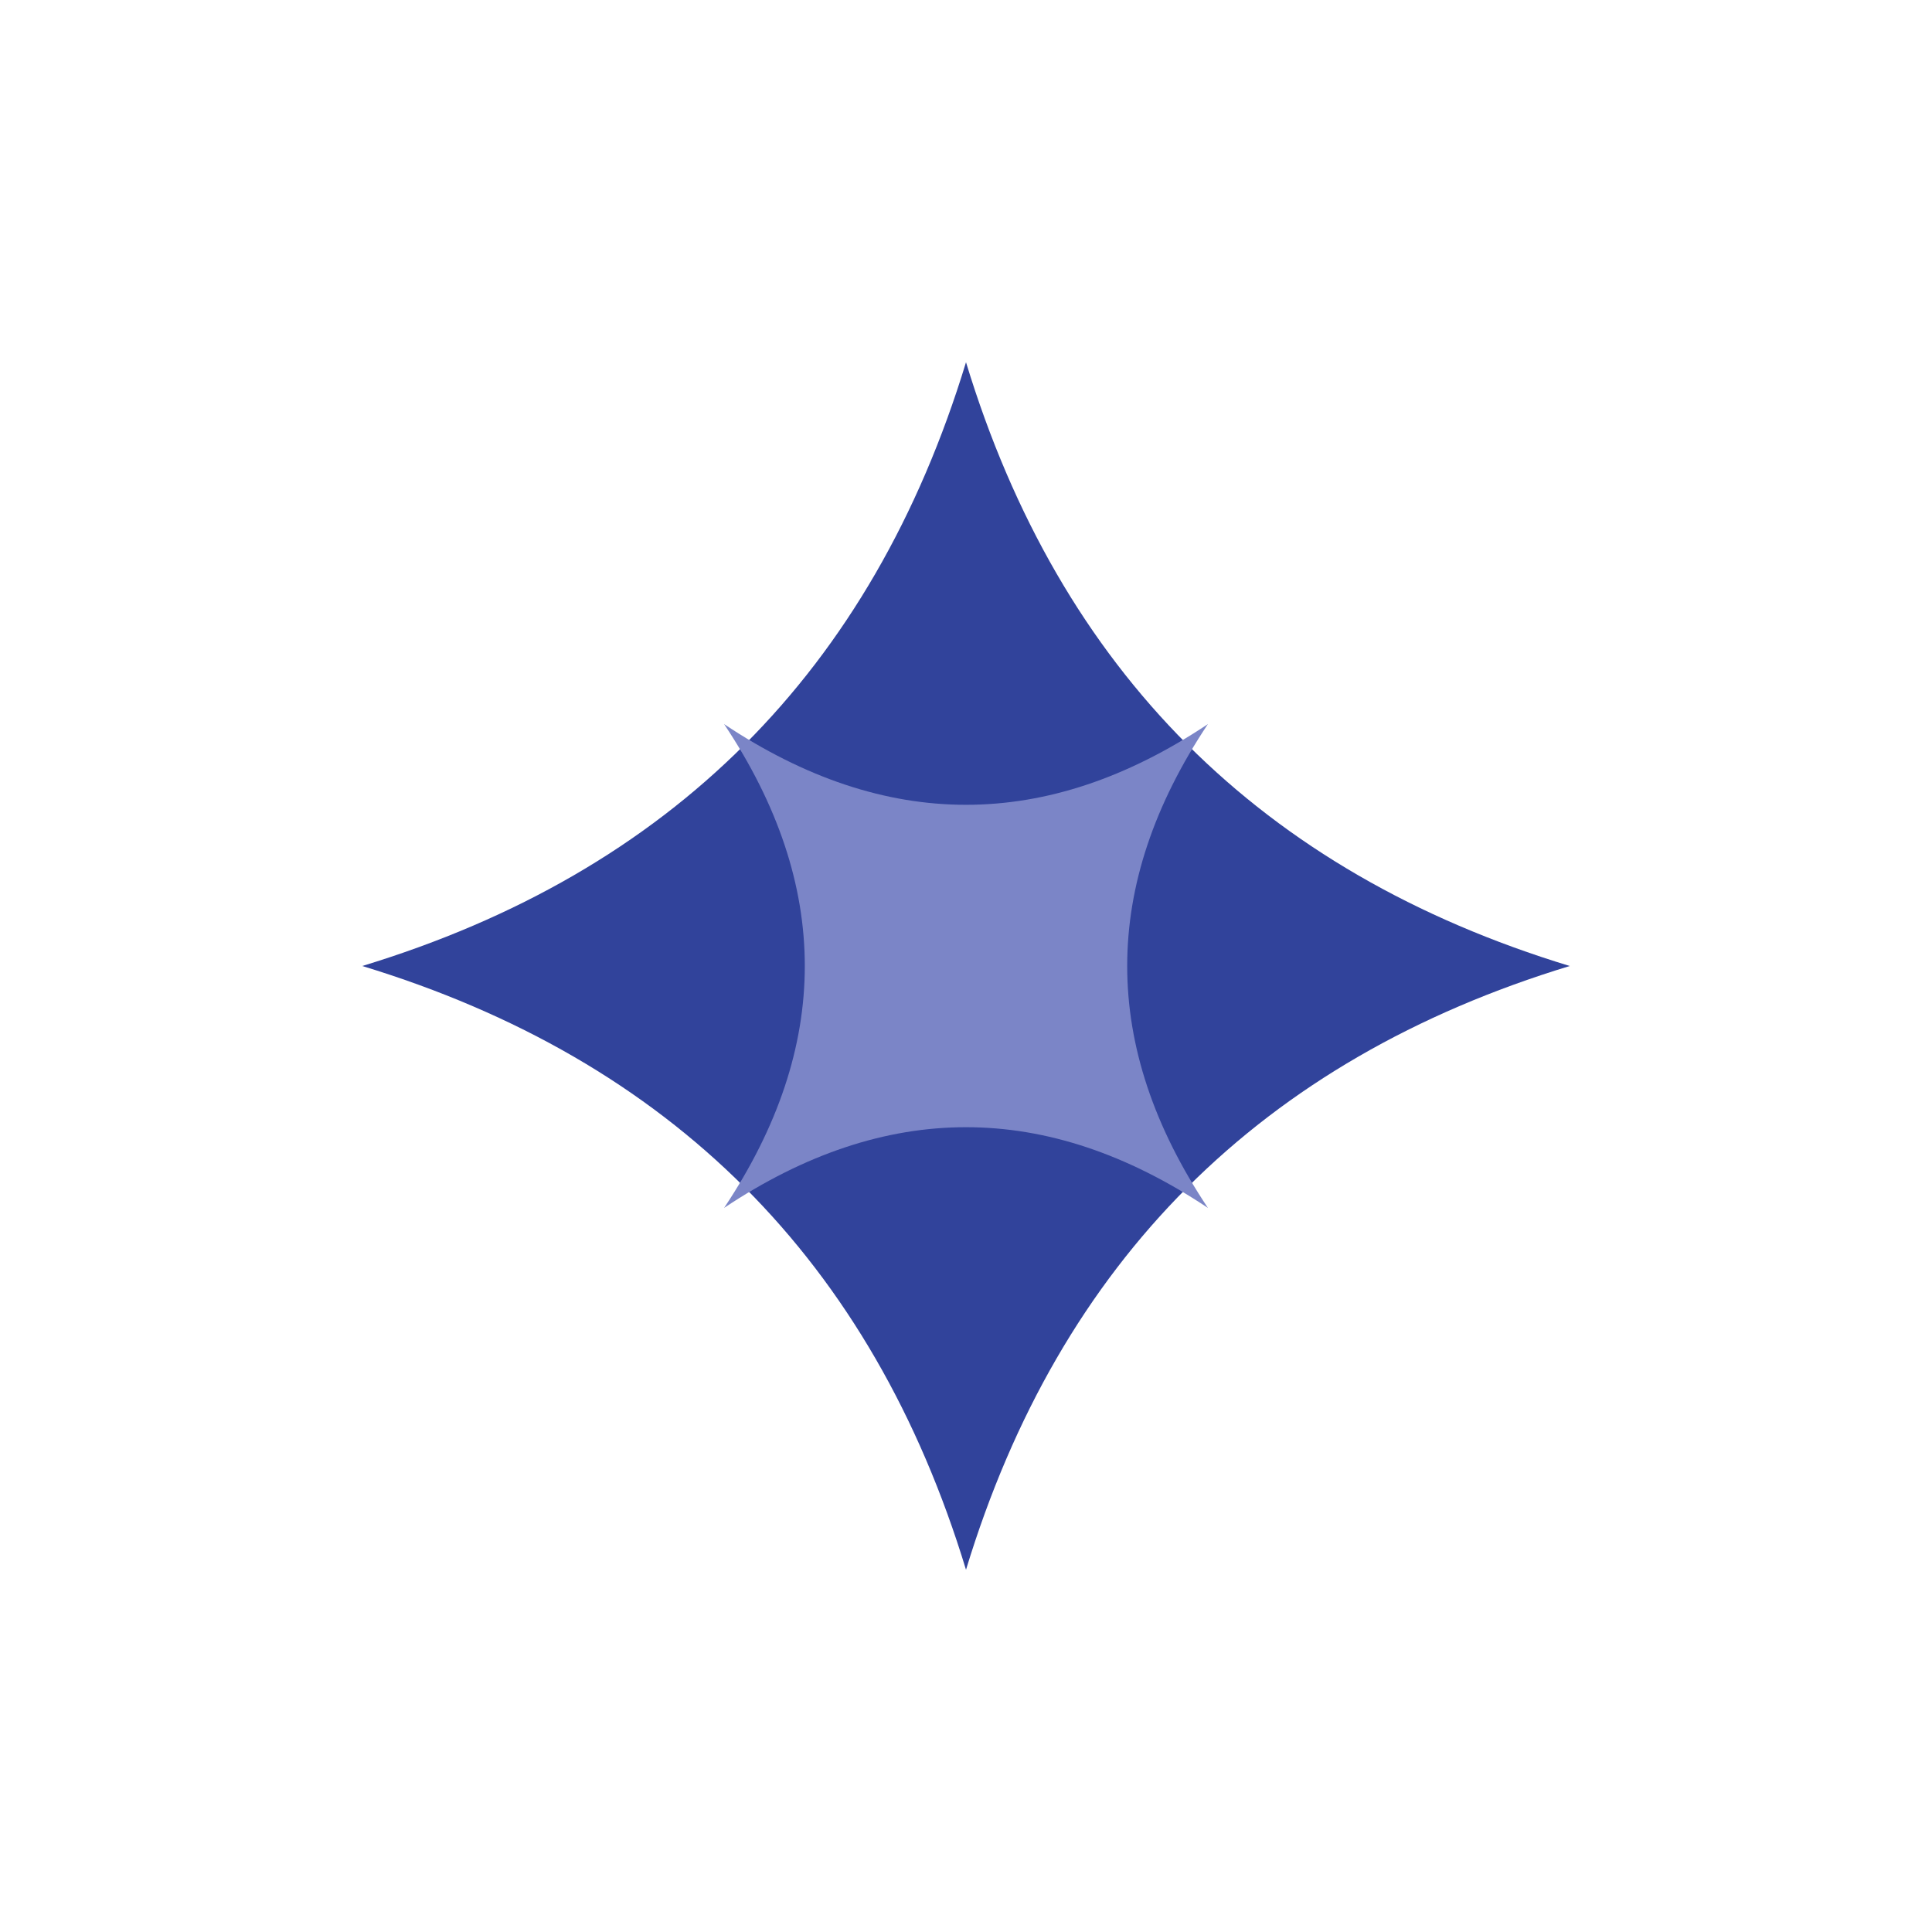
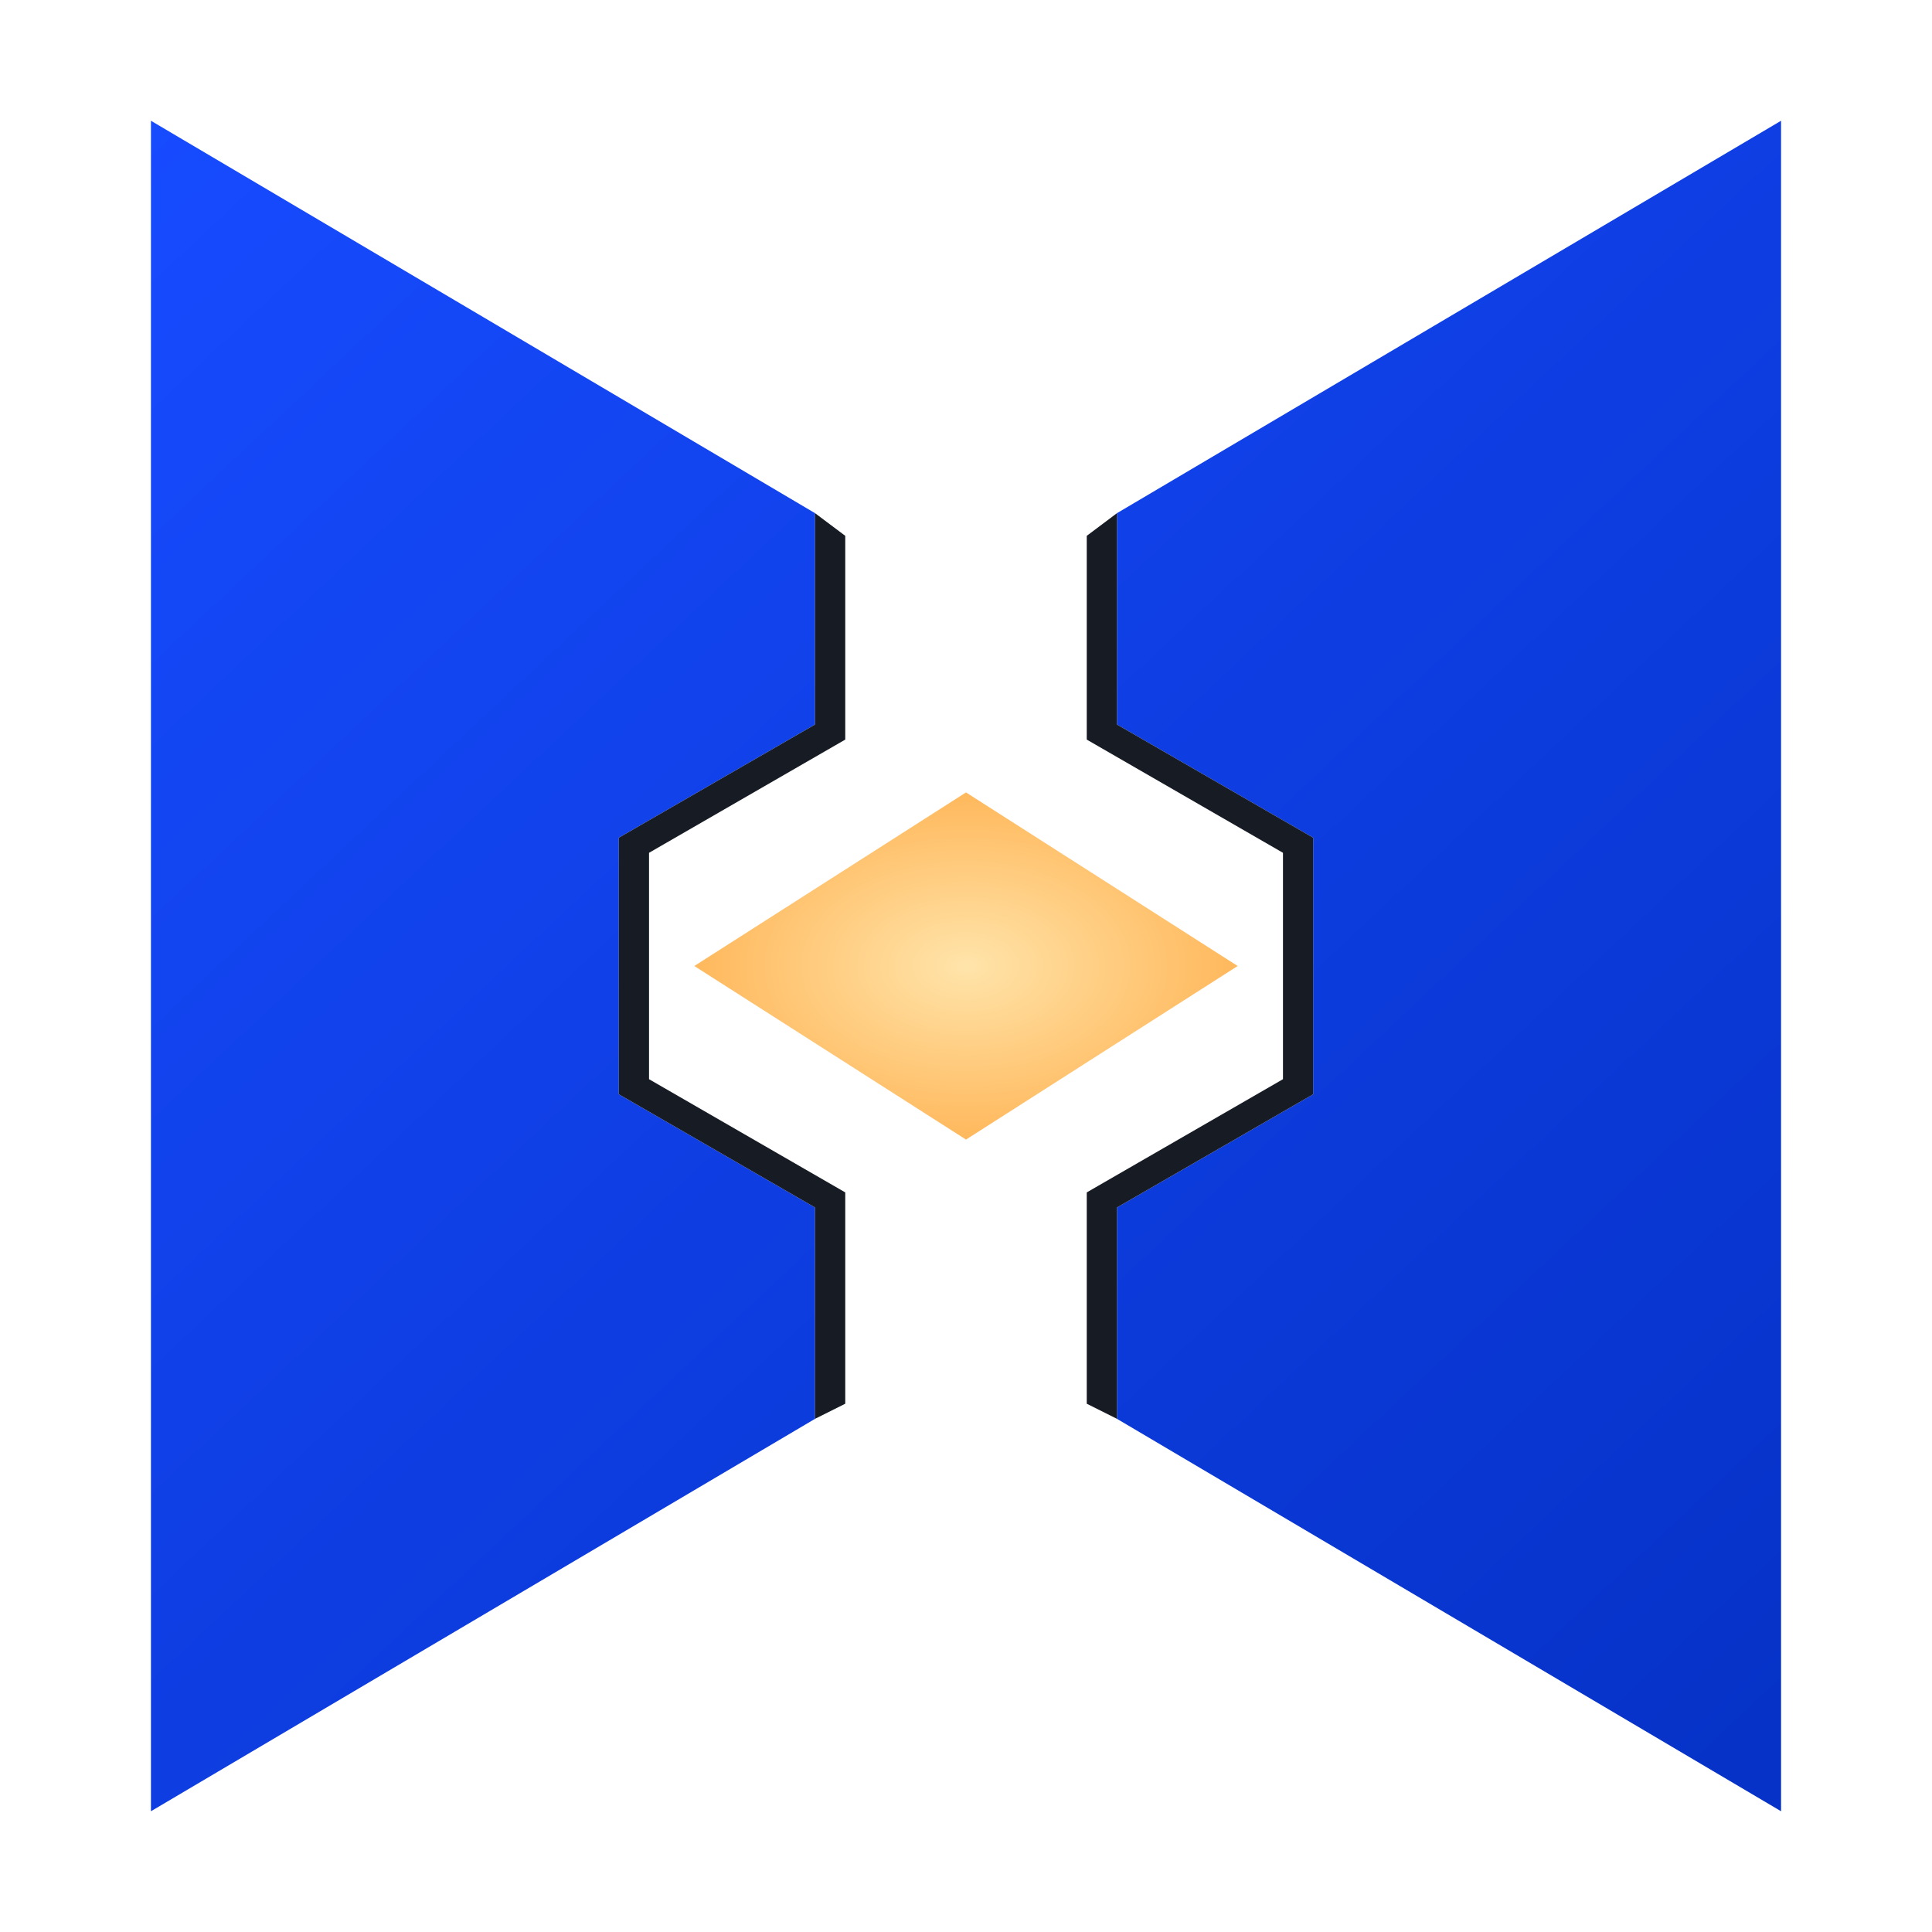
- <svg xmlns="http://www.w3.org/2000/svg" width="96" height="96" viewBox="0 0 96 96" fill="none">
-   <path d="M48 18 Q55 41 78 48 Q55 55 48 78 Q41 55 18 48 Q41 41 48 18 Z" fill="#31439b" />
-   <path d="M60.02 35.98 Q52 48 60.02 60.02 Q48 52 35.98 60.02 Q44 48 35.98 35.98 Q48 44 60.02 35.98 Z" fill="#7b85c7" />
+ <svg xmlns="http://www.w3.org/2000/svg" viewBox="0 0 256 256" fill="none">
+   <defs>
+     <linearGradient id="cobalt" x1="16" y1="16" x2="226" y2="240" gradientUnits="userSpaceOnUse">
+       <stop stop-color="#174BFF" />
+       <stop offset="1" stop-color="#0632C7" />
+     </linearGradient>
+     <radialGradient id="light">
+       <stop stop-color="#FFE4AA" />
+       <stop offset="1" stop-color="#FFB85C" />
+     </radialGradient>
+   </defs>
+   <path d="M20 16 108 68v28l-26 15v34l26 15v28l-88 52V16Zm216 0-88 52v28l26 15v34l-26 15v28l88 52V16Z" fill="url(#cobalt)" />
+   <path d="m108 68 4 3v27l-26 15v30l26 15v28l-4 2v-28l-26-15v-34l26-15V68Zm40 0-4 3v27l26 15v30l-26 15v28l4 2v-28l26-15v-34l-26-15V68Z" fill="#171B24" />
+   <path d="m128 105 36 23-36 23-36-23 36-23Z" fill="url(#light)" />
</svg>
